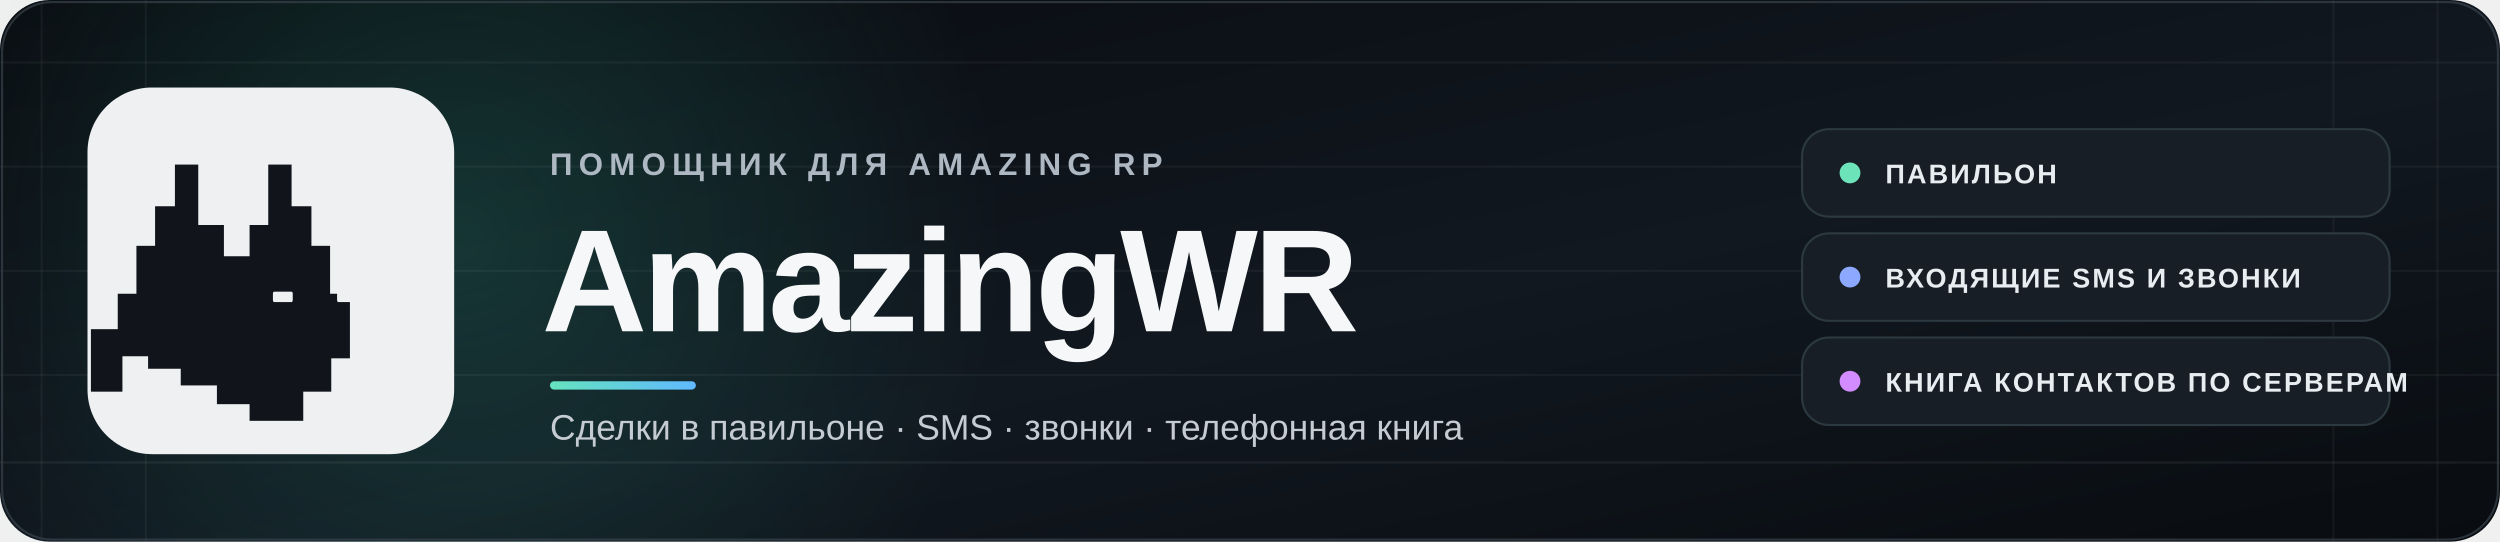
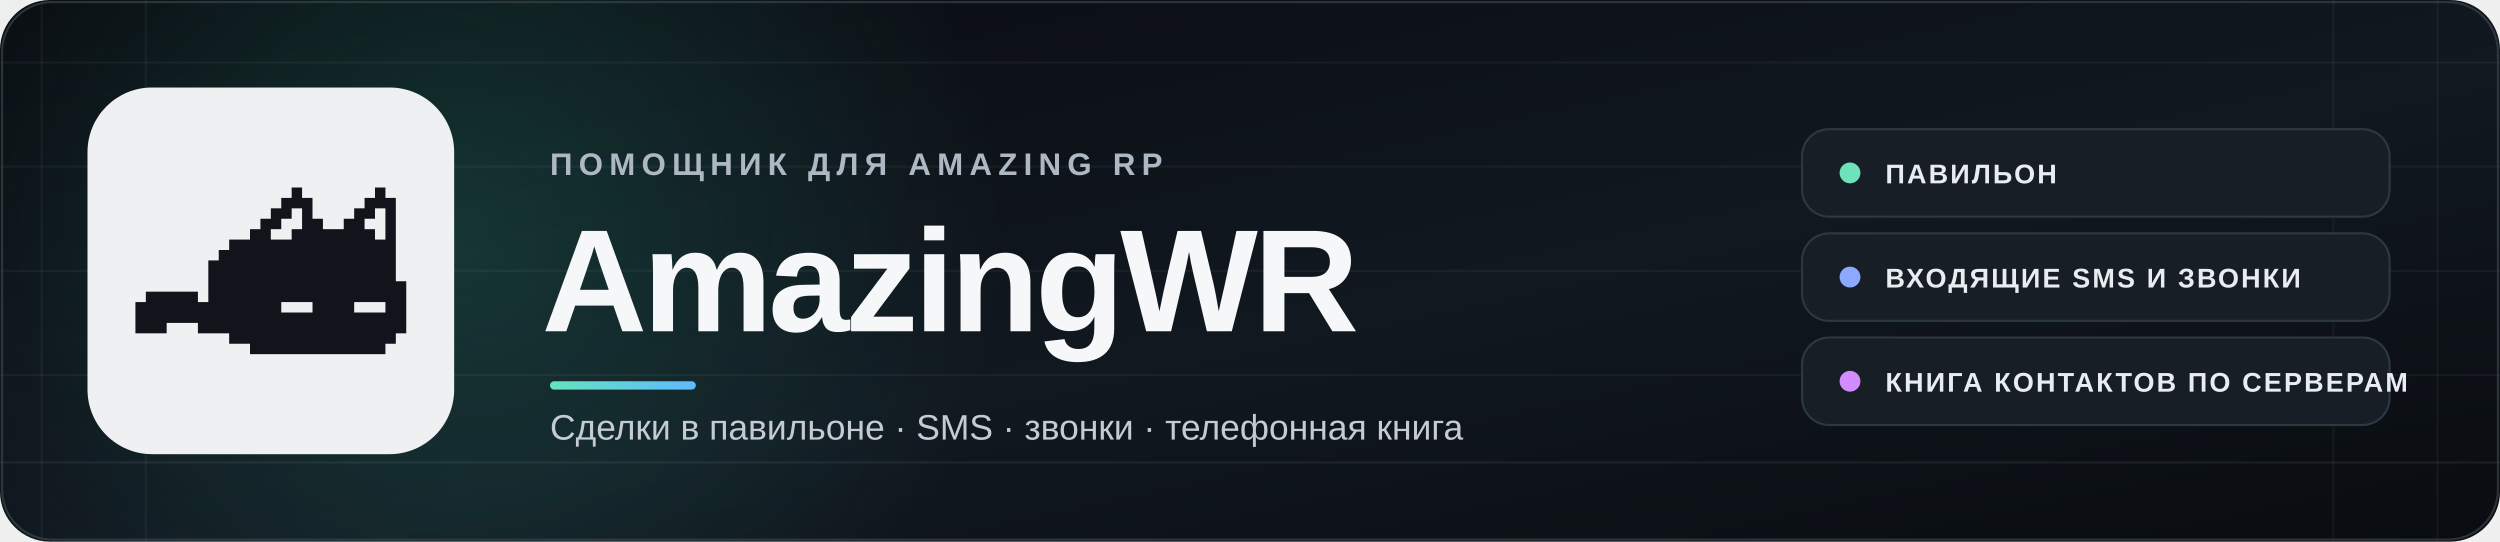
<svg xmlns="http://www.w3.org/2000/svg" width="1200" height="260" viewBox="0 0 1200 260" role="img" aria-labelledby="title desc">
  <defs>
    <linearGradient id="bg" x1="0" y1="0" x2="1" y2="1">
      <stop offset="0" stop-color="#090b10" />
      <stop offset="0.56" stop-color="#111820" />
      <stop offset="1" stop-color="#090c10" />
    </linearGradient>
    <linearGradient id="accent" x1="0" y1="0" x2="1" y2="0">
      <stop offset="0" stop-color="#65e3bf" />
      <stop offset="1" stop-color="#60b9ff" />
    </linearGradient>
    <radialGradient id="glow">
      <stop offset="0" stop-color="#39d4b0" stop-opacity=".18" />
      <stop offset="1" stop-color="#39d4b0" stop-opacity="0" />
    </radialGradient>
  </defs>
  <rect width="1200" height="260" rx="24" fill="url(#bg)" />
  <circle cx="220" cy="115" r="260" fill="url(#glow)" />
  <path d="M0 222H1200" stroke="#ffffff" stroke-opacity=".07" />
  <g stroke="#ffffff" stroke-opacity=".045">
    <path d="M20 0V260M70 0V260M1120 0V260M1170 0V260" />
    <path d="M0 30H1200M0 80H1200M0 130H1200M0 180H1200" />
  </g>
  <rect x="42" y="42" width="176" height="176" rx="31" fill="#eef0f2" />
-   <g transform="translate(5 0) scale(.56 1)">
-     <path d="M69 158h23v-17h16v-23h16V99h17V79h20v29h22v15h22v-15h16V79h20v20h17v19h16v23h17v31h-16v16h-24v14h-46v-8h-28v-9h-31v-8h-28v-6h-22v17H69z" fill="#11151b" />
-     <rect x="225" y="140" width="17" height="5" rx="1" fill="#eef0f2" />
-     <rect x="280" y="140" width="17" height="5" rx="1" fill="#eef0f2" />
+   <g transform="translate(65 90) scale(5)" fill="#11151b">
+     <path d="M15 0h1v1h-1zM23 0h1v1h-1zM14 1h3v1h-3zM22 1h3v1h-3zM13 2h2v1h-2zM16 2h1v1h-1zM21 2h2v1h-2zM24 2h1v1h-1zM12 3h2v1h-2zM16 3h2v1h-2zM20 3h2v1h-2zM24 3h1v1h-1zM11 4h2v1h-2zM15 4h8v1h-8zM24 4h1v1h-1zM9 5h16v1h-16zM8 6h17v1h-17zM7 7h18v1h-18zM7 8h18v1h-18zM7 9h19v1h-19zM1 10h5v1h-5zM7 10h19v1h-19zM0 11h14v1h-14zM17 11h4v1h-4zM24 11h2v1h-2zM0 12h26v1h-26zM0 13h3v1h-3zM6 13h20v1h-20zM9 14h16v1h-16zM11 15h13v1h-13z" />
  </g>
  <text x="264" y="84" fill="#aeb8c3" font-family="Segoe UI,Arial,sans-serif" font-size="15" font-weight="600" letter-spacing="3">ПОМОЩНИК ДЛЯ AMAZING RP</text>
  <text x="260" y="159" fill="#f6f7f8" font-family="Segoe UI,Arial,sans-serif" font-size="70" font-weight="700" letter-spacing="-2">AmazingWR</text>
  <rect x="264" y="183" width="70" height="4" rx="2" fill="url(#accent)" />
  <text x="264" y="211" fill="#c5cbd2" font-family="Segoe UI,Arial,sans-serif" font-size="17">Сделки в павильоне · SMS · звонки · телефонная книга</text>
  <g font-family="Segoe UI,Arial,sans-serif" font-size="13" font-weight="600" letter-spacing="1">
    <rect x="865" y="62" width="282" height="42" rx="13" fill="#171e25" stroke="#2c3940" />
    <circle cx="888" cy="83" r="5" fill="#6de3ba" />
    <text x="905" y="88" fill="#e7edf0">ПАВИЛЬОН</text>
    <rect x="865" y="112" width="282" height="42" rx="13" fill="#171e25" stroke="#2c3940" />
    <circle cx="888" cy="133" r="5" fill="#8ca9ff" />
    <text x="905" y="138" fill="#e7edf0">ВХОДЯЩИЕ SMS И ЗВОНКИ</text>
    <rect x="865" y="162" width="282" height="42" rx="13" fill="#171e25" stroke="#2c3940" />
    <circle cx="888" cy="183" r="5" fill="#d28cff" />
    <text x="905" y="188" fill="#e7edf0">КНИГА КОНТАКТОВ ПО СЕРВЕРАМ</text>
  </g>
  <rect x="1" y="1" width="1198" height="258" rx="24" fill="none" stroke="#39434c" stroke-opacity=".7" />
</svg>
